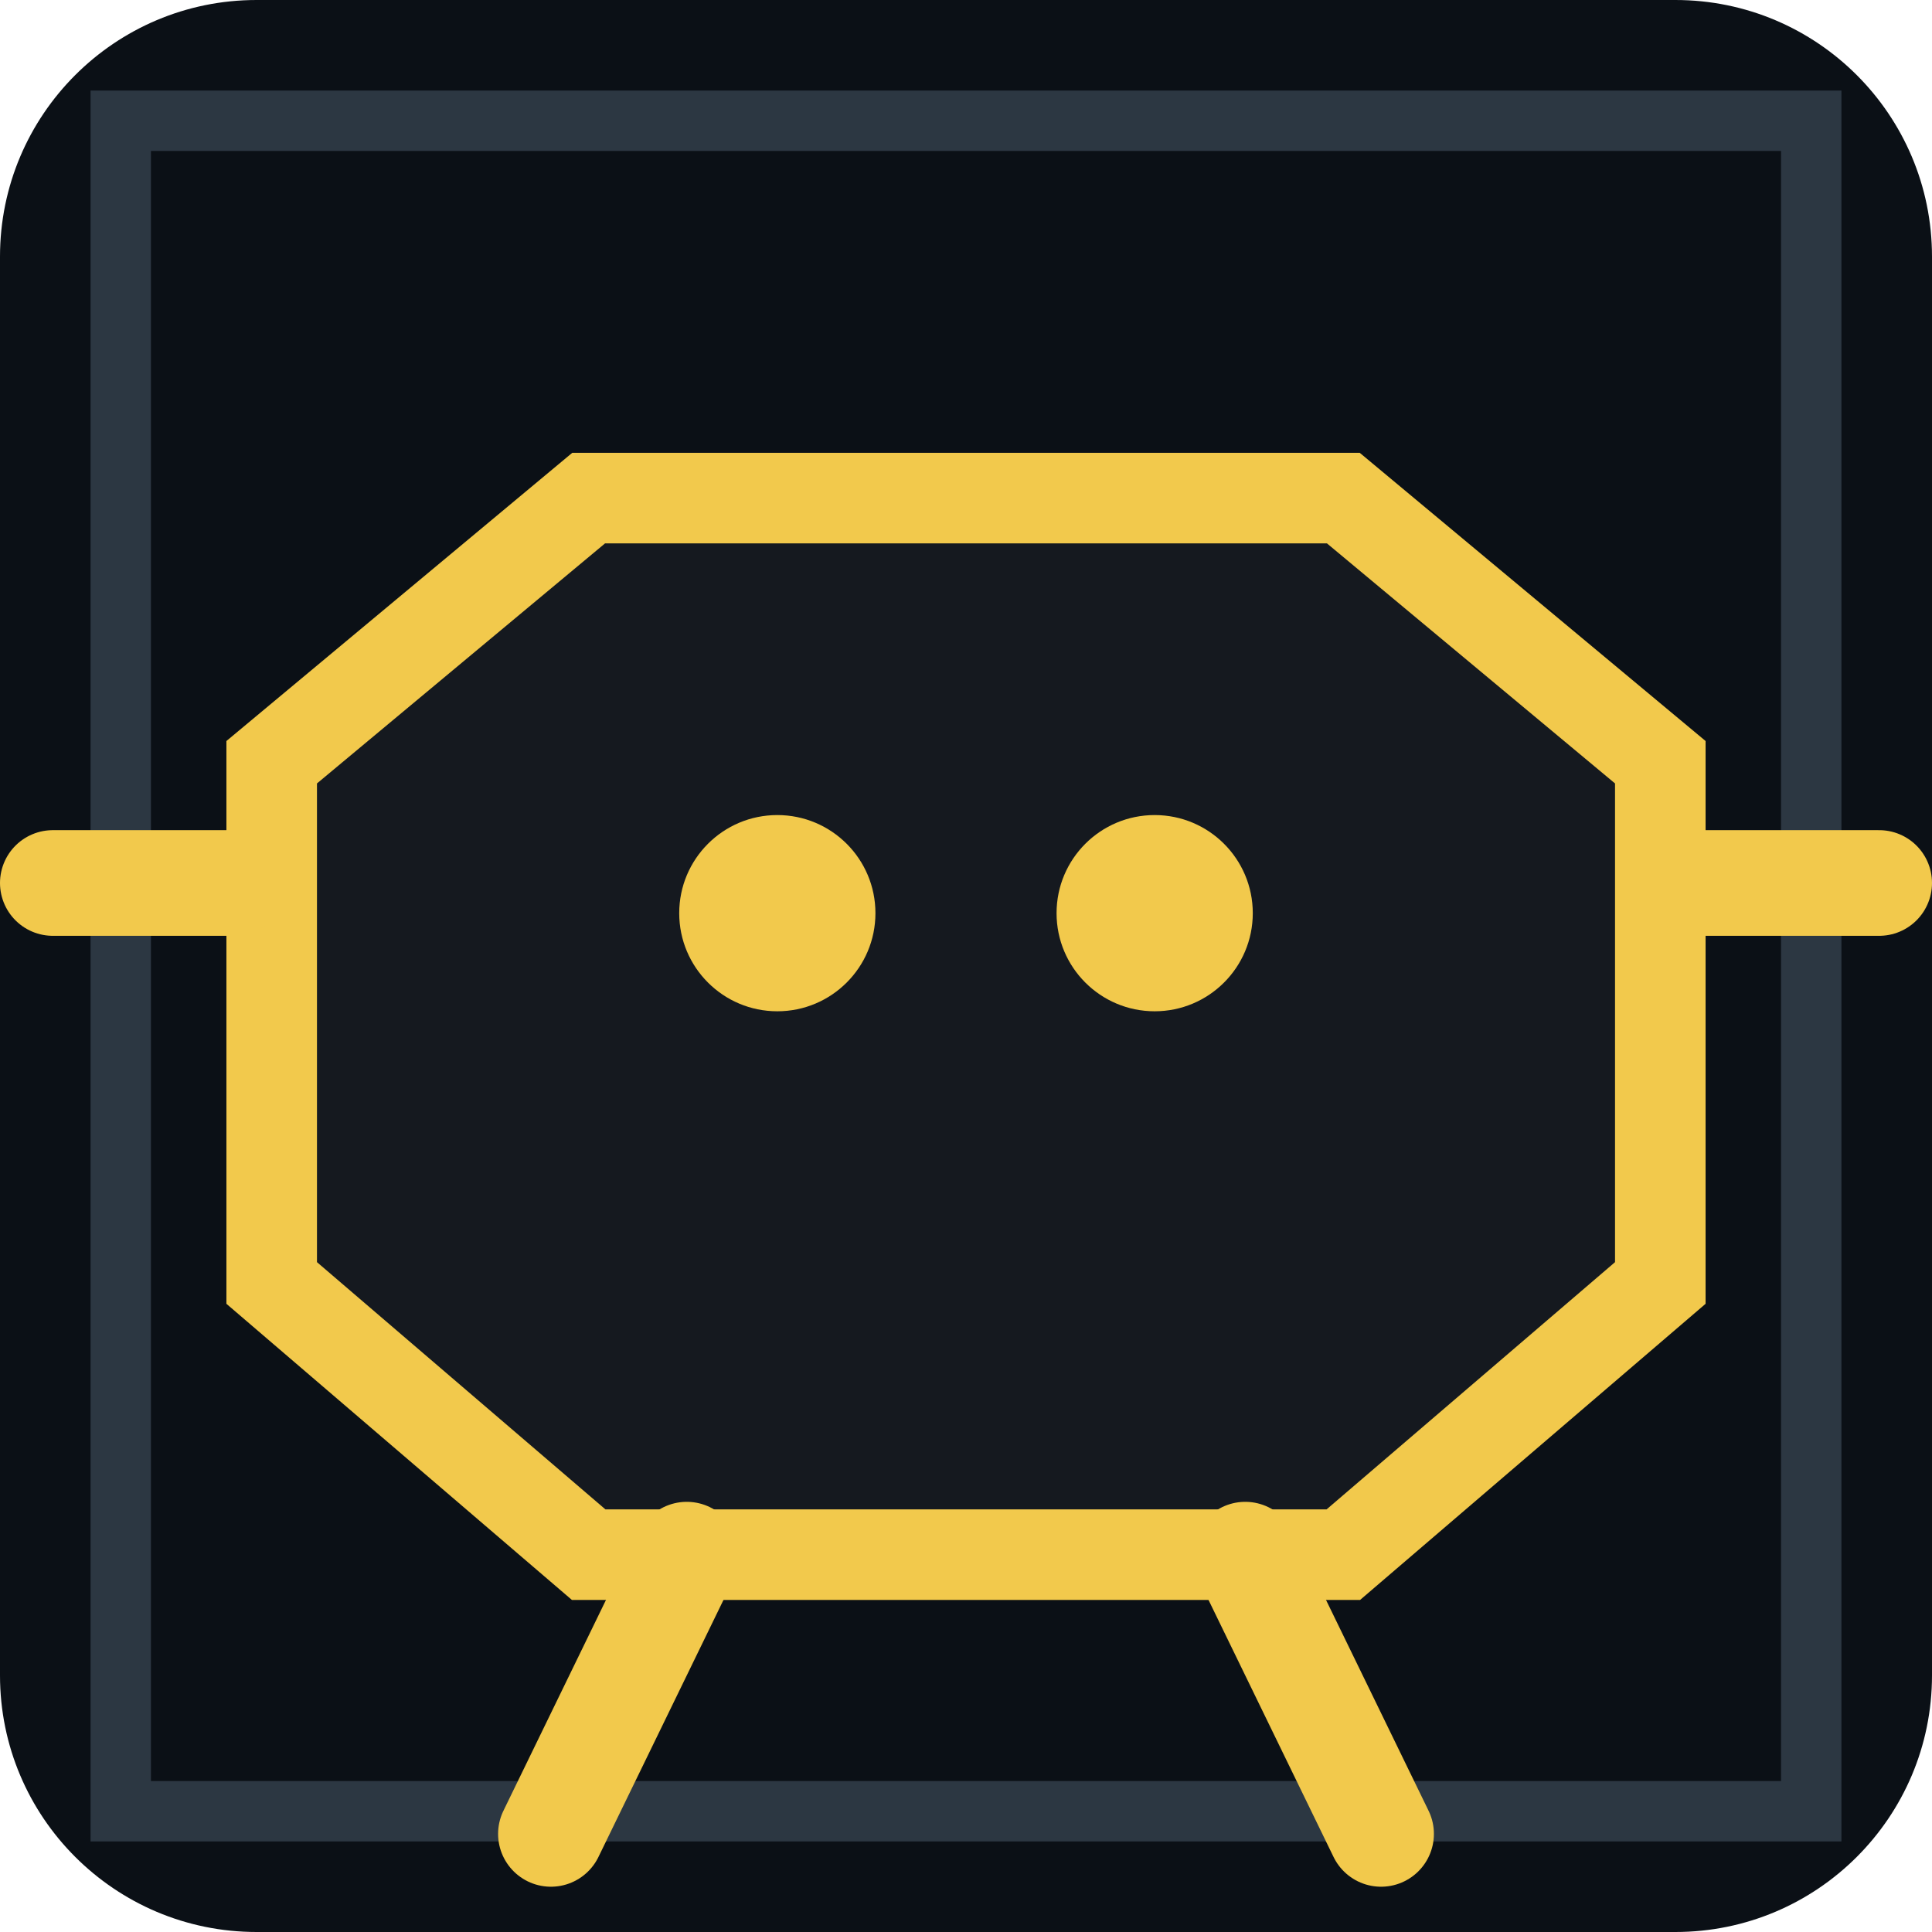
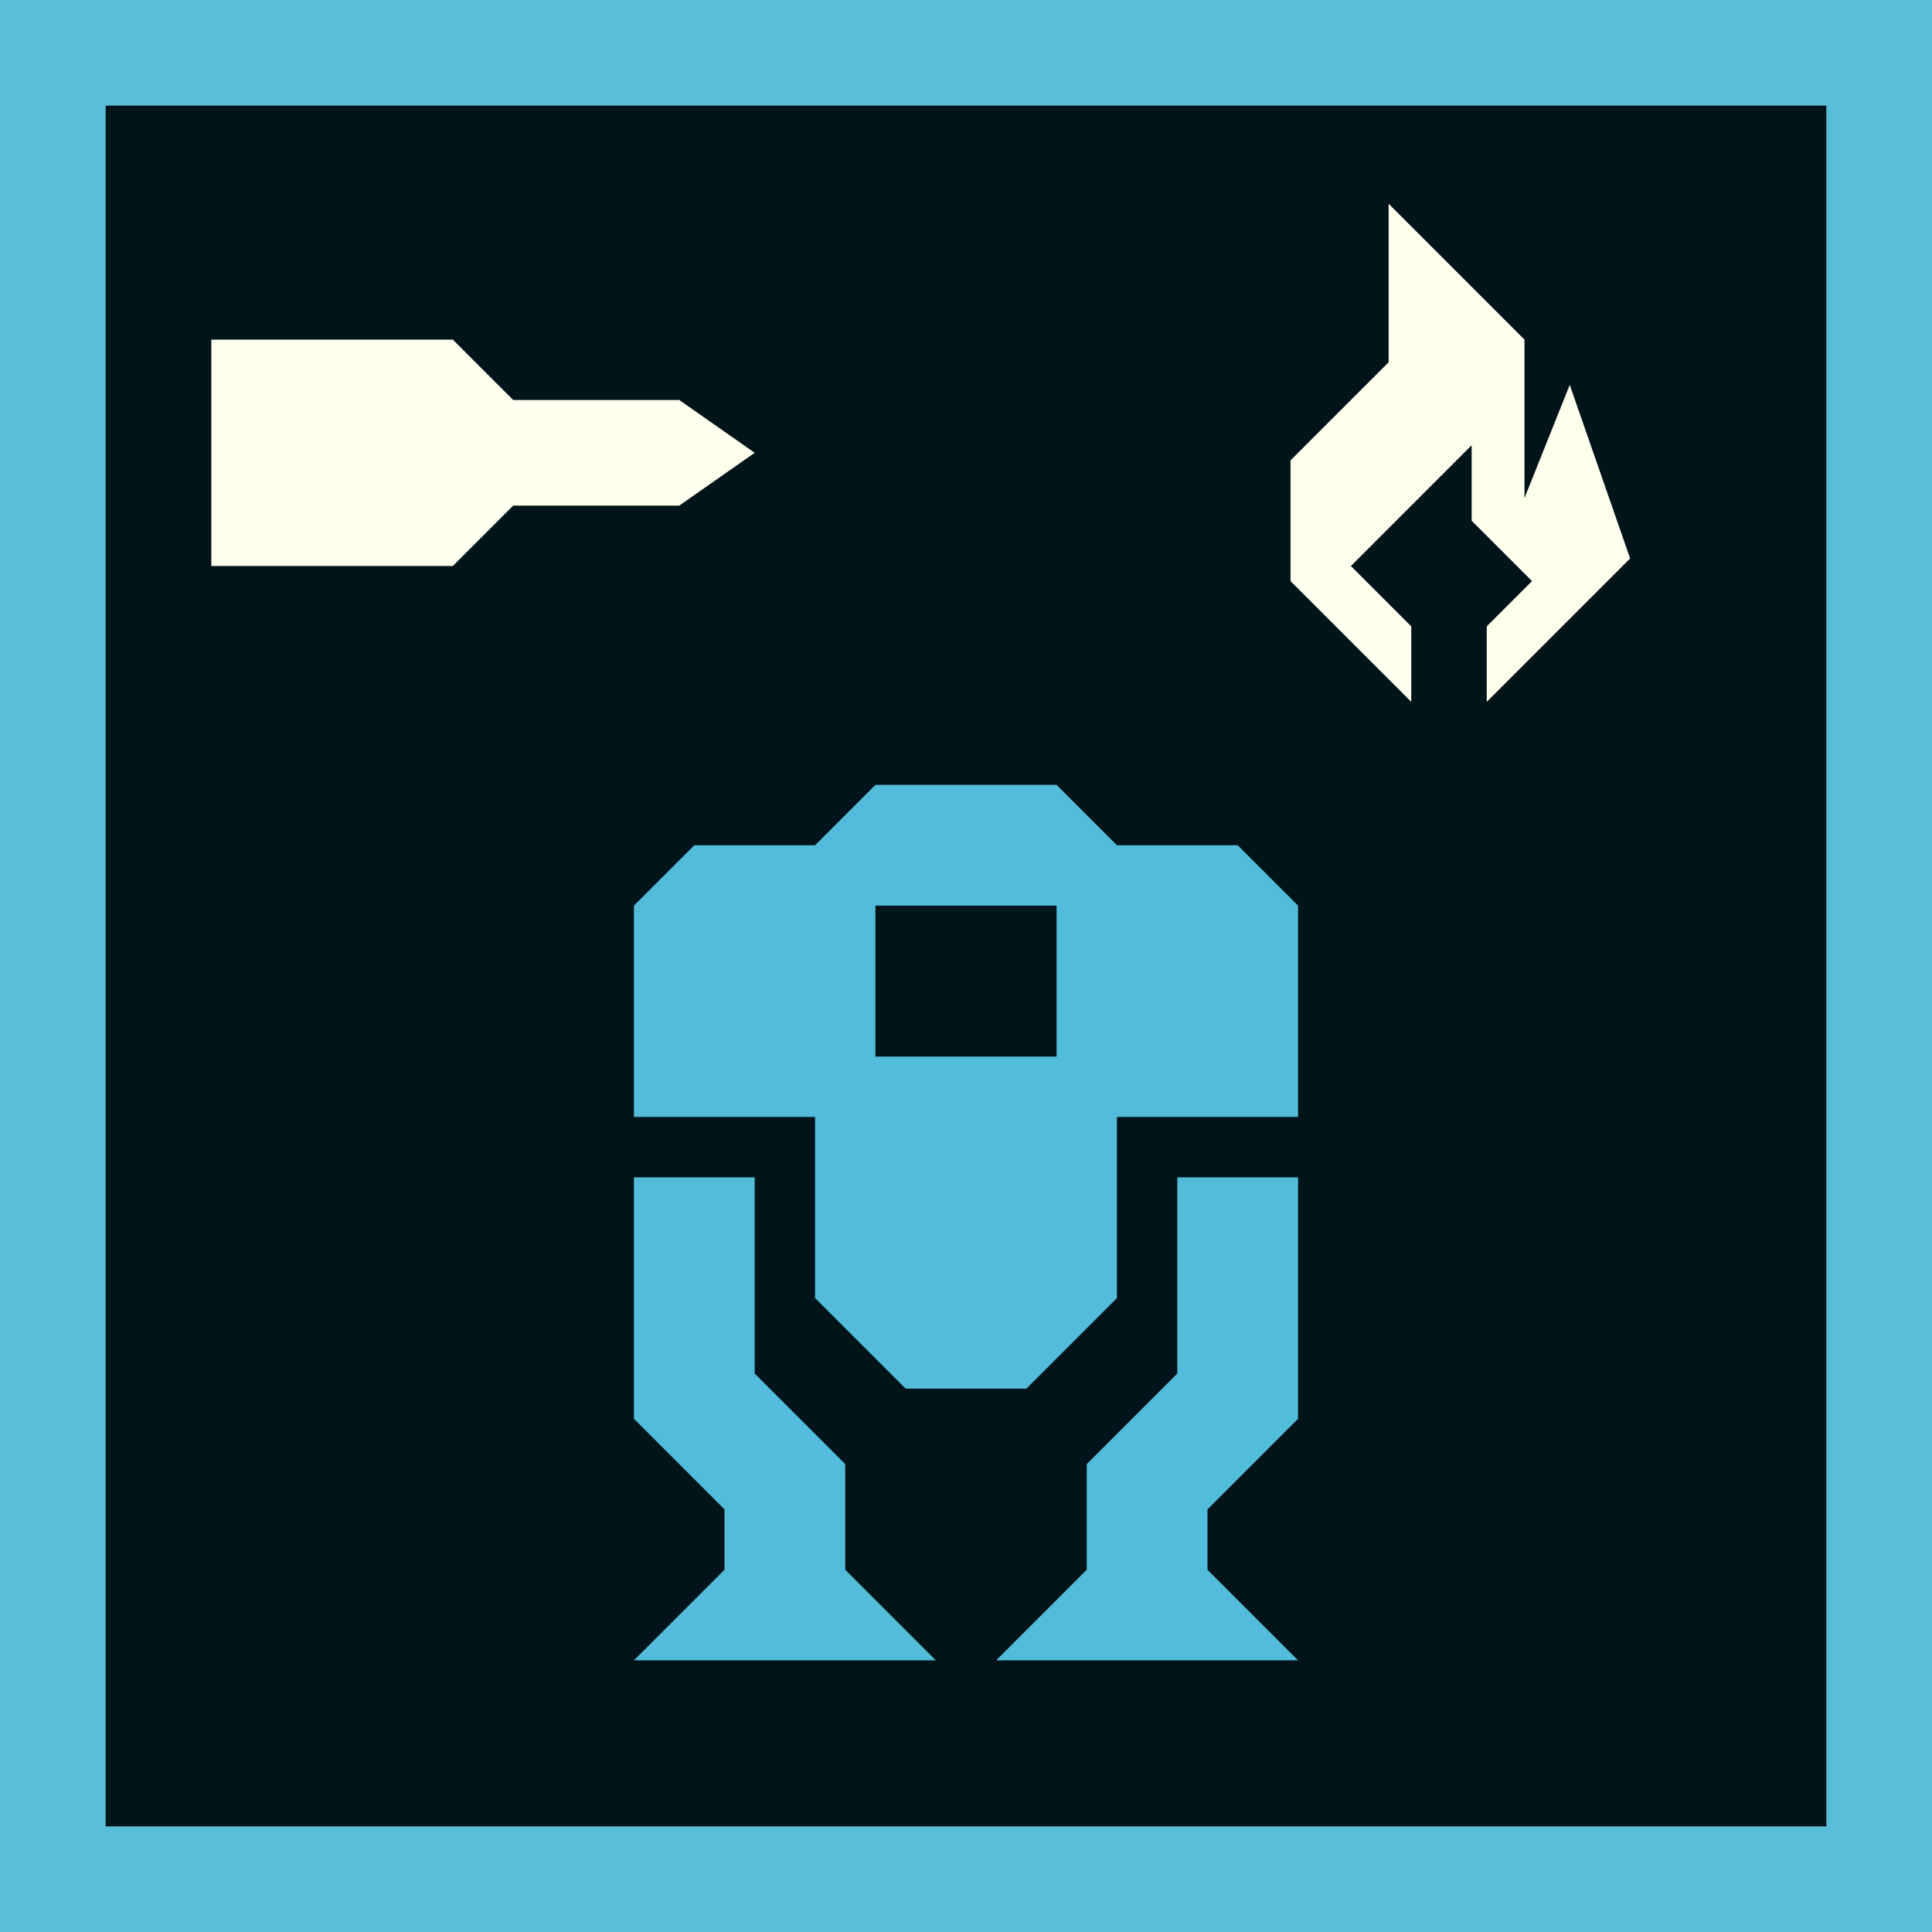
- <svg xmlns="http://www.w3.org/2000/svg" viewBox="0 0 256 256" role="img" aria-label="EXO-51 Lumberer Exosuit">
-   <rect width="256" height="256" rx="34" fill="#0b1016" />
-   <path d="M16 16h224v224H16z" fill="none" stroke="#2c3742" stroke-width="8" />
-   <path d="M78 66 h100 l42 35 v69 l-42 36 H78 l-42-36 v-69 Z" fill="#15191f" stroke="#f2c94c" stroke-width="12" />
-   <path d="M31 117 H7 M225 117 h24 M91 206 l-18 37 M165 206 l18 37" stroke="#f2c94c" stroke-width="14" stroke-linecap="round" />
-   <circle cx="103" cy="121" r="13" fill="#f2c94c" />
-   <circle cx="153" cy="121" r="13" fill="#f2c94c" />
+ <svg xmlns="http://www.w3.org/2000/svg" viewBox="0 0 256 256" xml:space="preserve" style="fill-rule:evenodd;clip-rule:evenodd;stroke-linejoin:round;stroke-miterlimit:2">
+   <g transform="translate(-276 -306)">
+     <path style="fill:none" d="M276 306h256v256H276z" />
+     <clipPath id="a">
+       <path d="M276 306h256v256H276z" />
+     </clipPath>
+     <g clip-path="url(#a)">
+       <path style="fill:#011419" transform="translate(0 306)" d="M276 0h256v256H276z" />
+       <path d="M688 1930h-16l-12-12v-24h-24v-28l8-8h16l8-8h24l8 8h16l8 8v28h-24v24zm4-64h-24v20h24zm-40 36v26l12 12v14l12 12h-40l12-12v-8l-12-12v-32zm56 0h16v32l-12 12v8l12 12h-40l12-12v-14l12-12z" style="fill:#53bcda" transform="translate(-276 -1440)" />
+       <path d="m1756 1806-10 7h-22l-8 8h-32v-30h32l8 8h22zm84-33v21l-13 13v16l16 16v-10l-8-8 16-16v10l8 8-6 6v10l19-19-8-23-6 15v-21z" style="fill:#ffe" transform="translate(-1380 -1440)" />
+       <path d="M276 15V0h256v15zM518 .82H290v13.36h228z" style="fill:#5abeda" transform="matrix(1 0 0 17.06667 0 306)" />
+     </g>
+   </g>
</svg>
